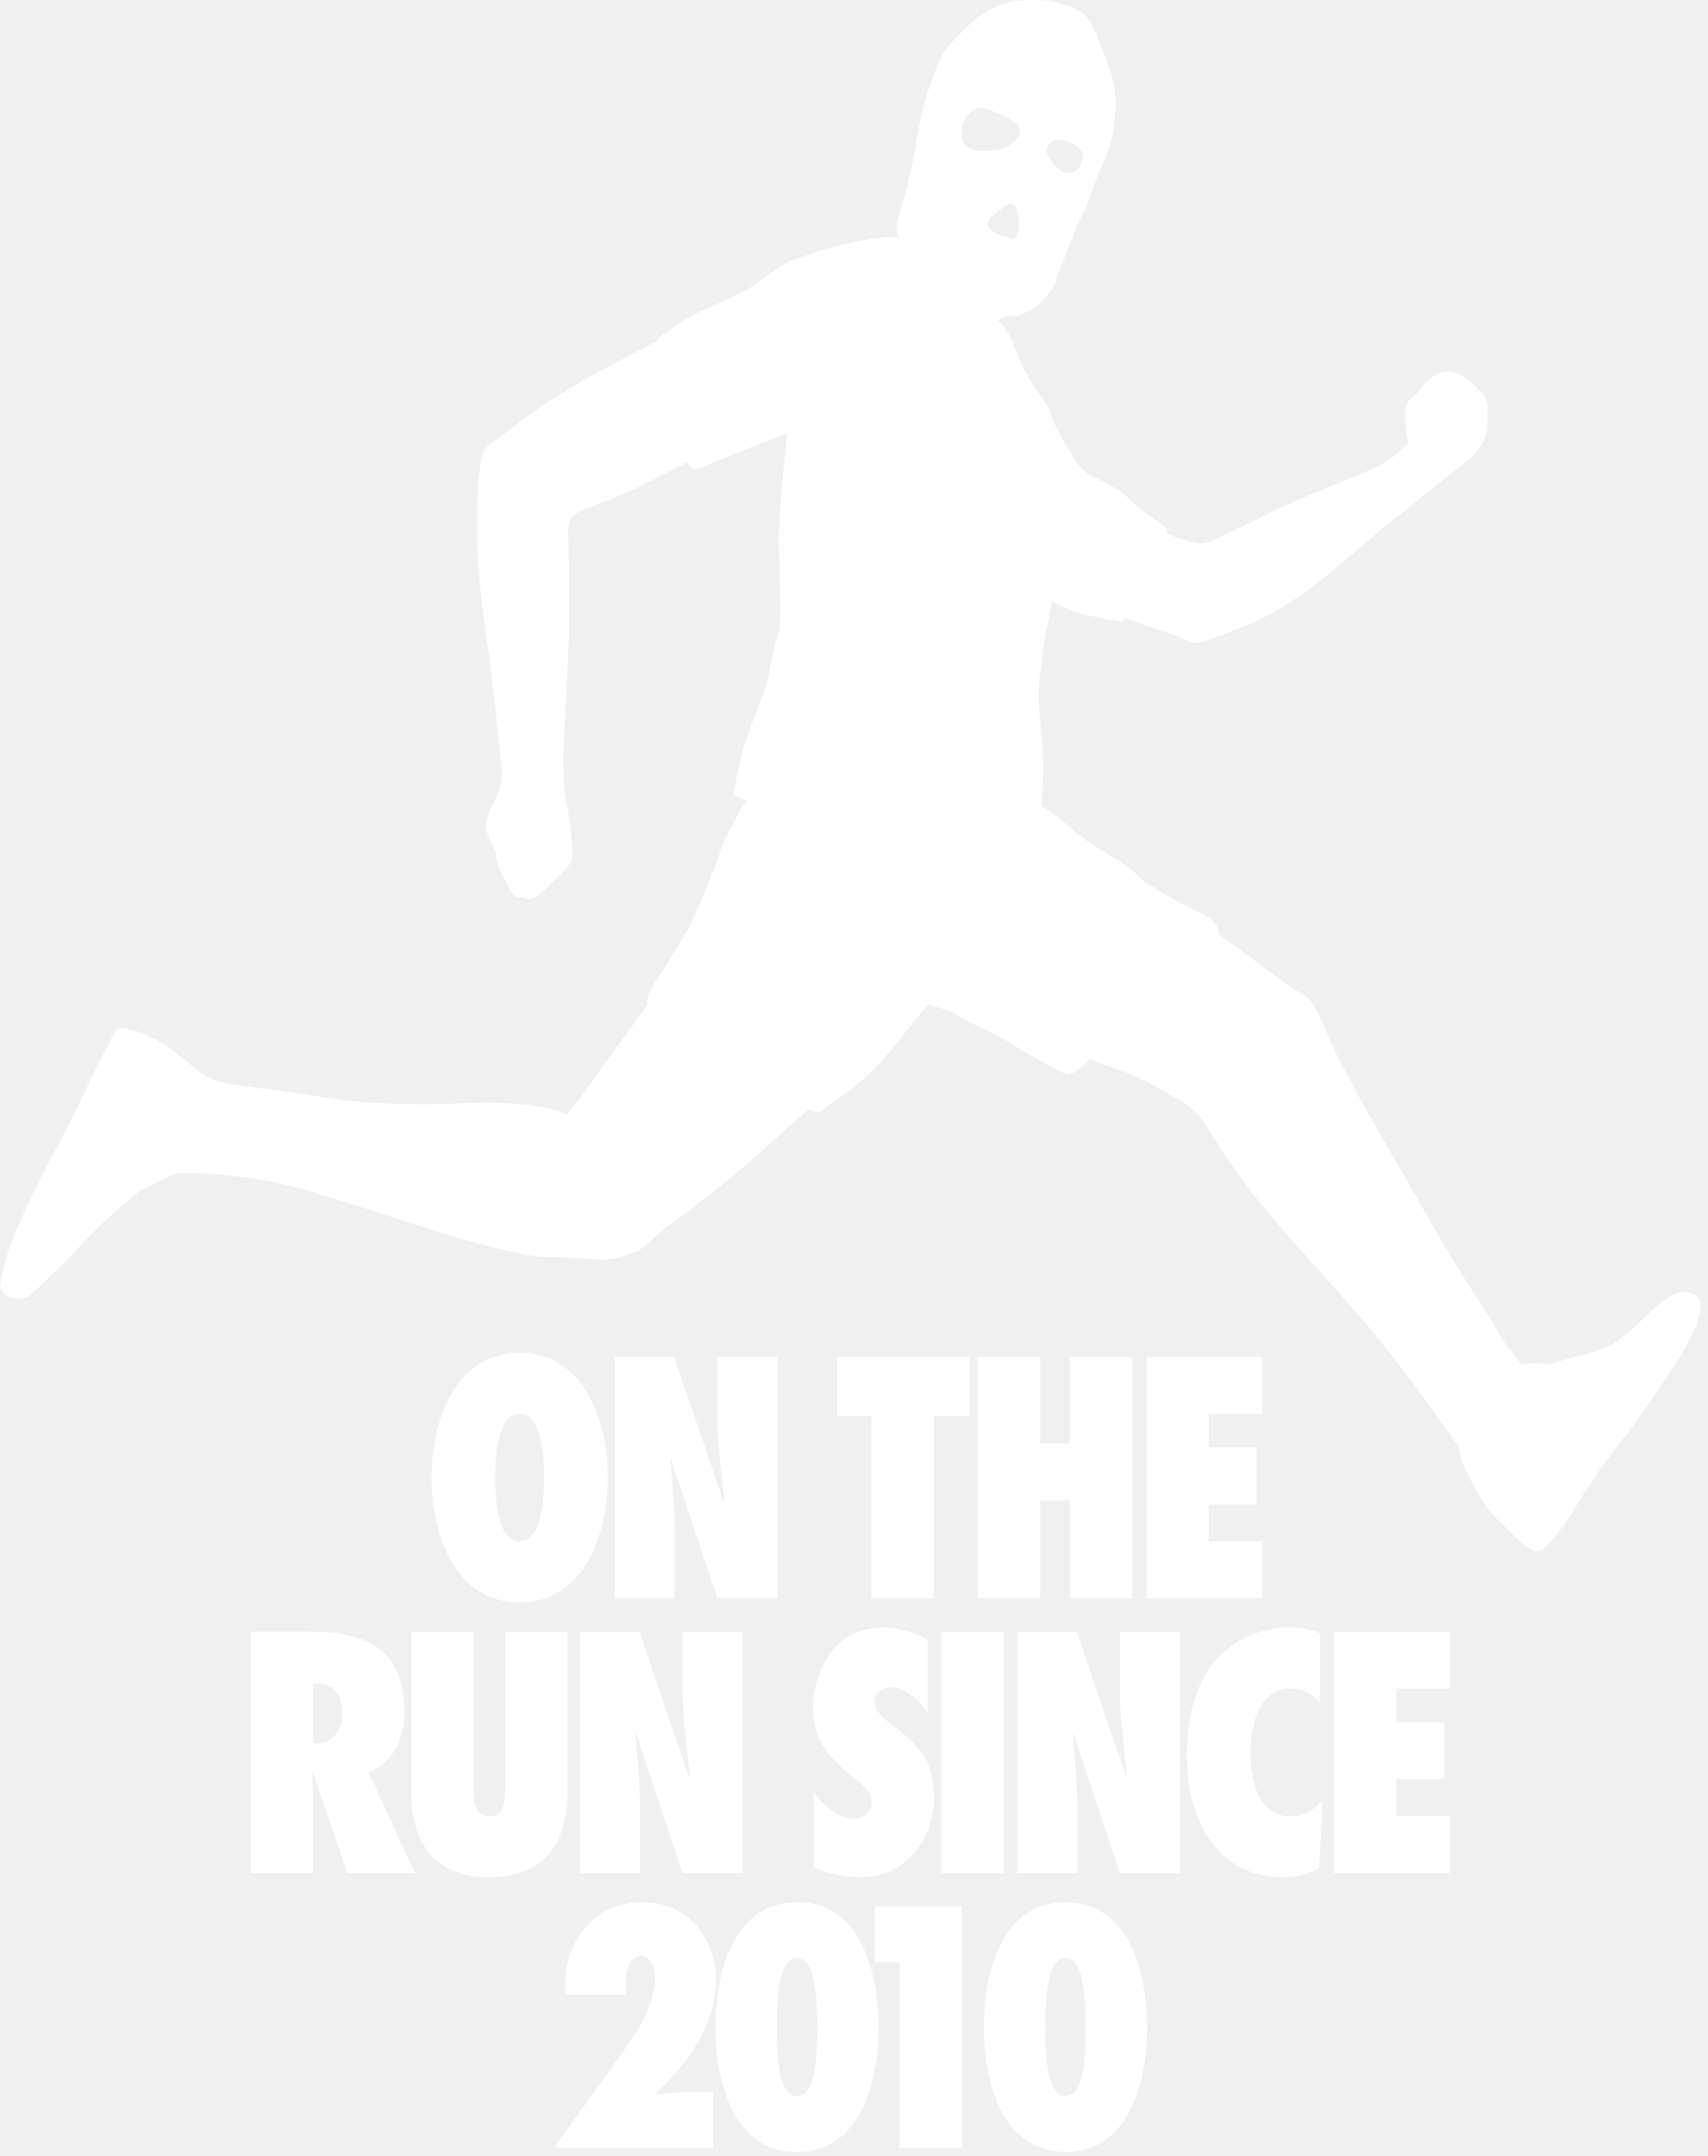
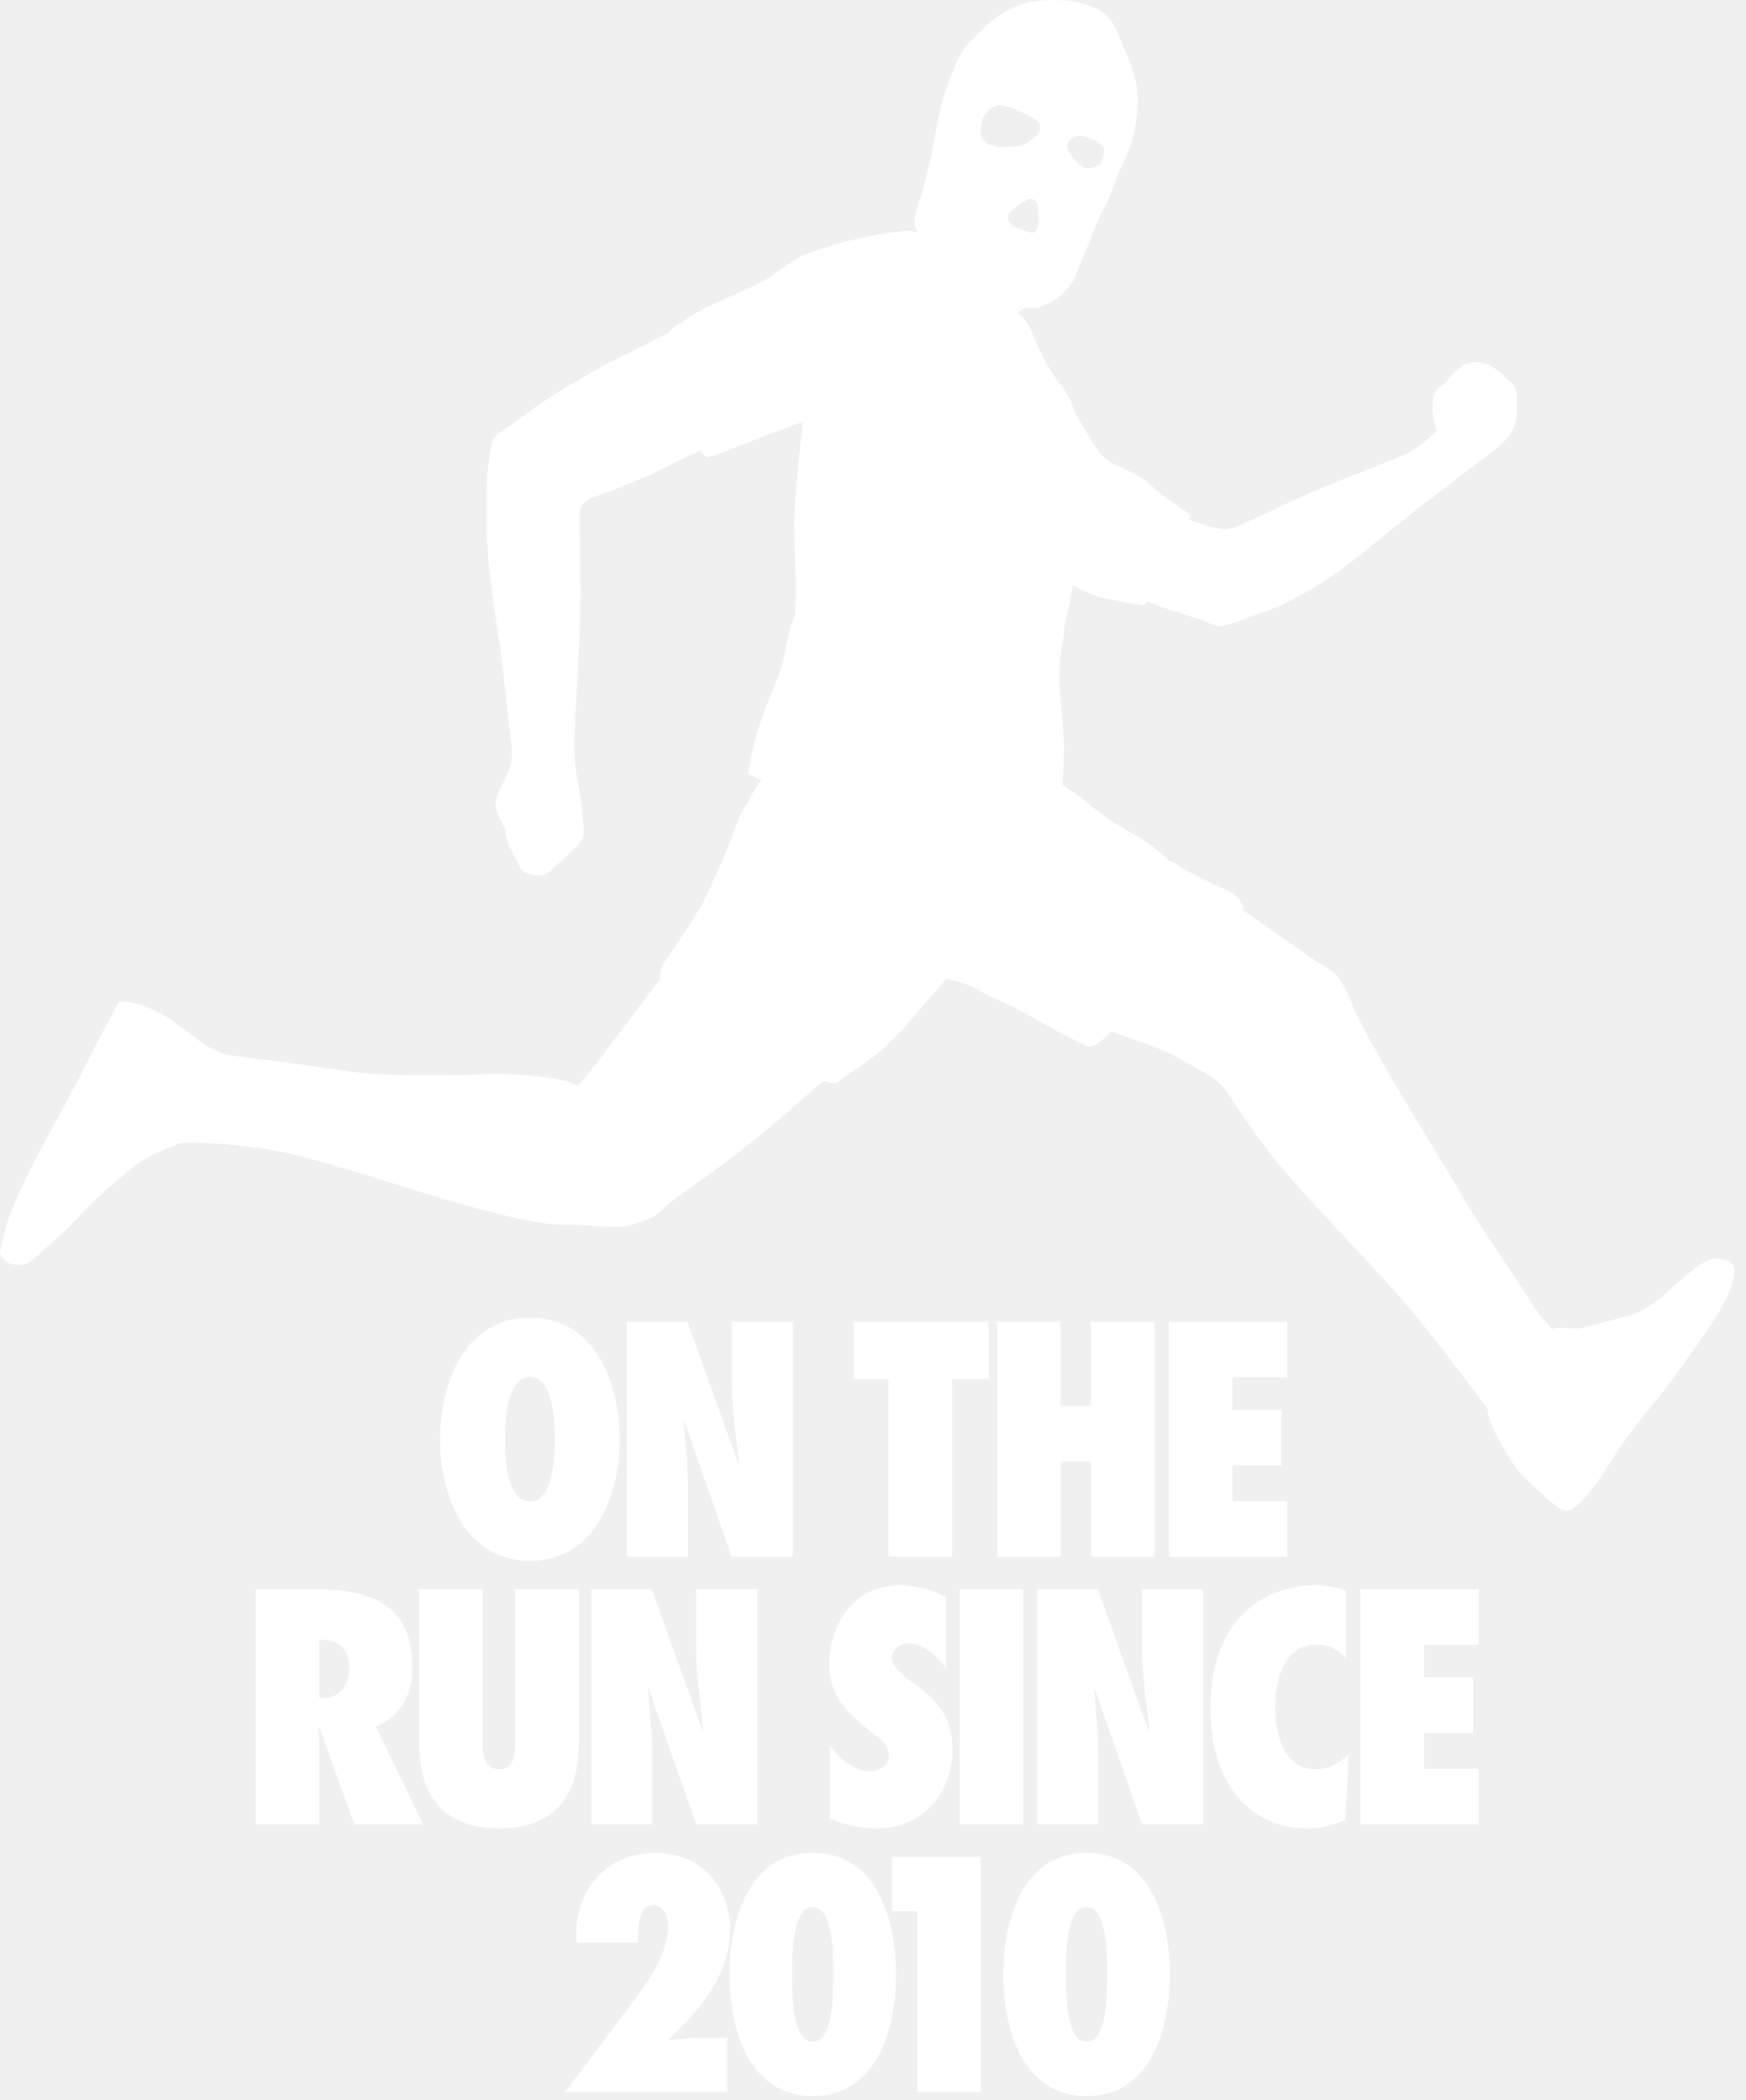
- <svg xmlns="http://www.w3.org/2000/svg" width="80px" height="101px" viewBox="0 0 80 101" version="1.1">
-   <defs />
+ <svg xmlns="http://www.w3.org/2000/svg" xmlns:xlink="http://www.w3.org/1999/xlink" width="118px" height="142px" viewBox="0 0 118 142" version="1.1">
+   <defs>
+     <polygon id="path-1" points="0 141.732 117.246 141.732 117.246 0 0 0" />
+   </defs>
  <g id="Page-1" stroke="none" stroke-width="1" fill="none" fill-rule="evenodd">
-     <g id="stickers-black" transform="translate(-440, -25)" fill="#FFFFFF">
-       <g id="runner" transform="translate(440, 25)">
-         <path d="M24.349,72.218 C25.452,72.218 25.495,69.925 25.495,69.22 C25.495,68.516 25.452,66.221 24.349,66.221 C23.245,66.221 23.203,68.516 23.203,69.22 C23.203,69.925 23.245,72.218 24.349,72.218 M24.349,63.373 C27.315,63.373 28.476,66.461 28.476,69.22 C28.476,71.979 27.315,75.068 24.349,75.068 C21.382,75.068 20.223,71.979 20.223,69.22 C20.223,66.461 21.382,63.373 24.349,63.373" id="Fill-1845" />
-         <path d="M28.805,63.567 L31.585,63.567 L33.921,70.375 L33.949,70.344 C33.834,69.04 33.62,67.751 33.62,66.447 L33.62,63.567 L36.428,63.567 L36.428,74.873 L33.62,74.873 L31.442,68.351 L31.414,68.38 C31.485,69.445 31.614,70.495 31.614,71.559 L31.614,74.873 L28.805,74.873 L28.805,63.567 Z" id="Fill-1847" />
-         <polygon id="Fill-1849" points="40.828 74.873 40.828 66.326 39.223 66.326 39.223 63.567 45.428 63.567 45.428 66.326 43.751 66.326 43.751 74.873" />
-         <polygon id="Fill-1851" points="50.128 74.873 50.128 70.284 48.738 70.284 48.738 74.873 45.815 74.873 45.815 63.567 48.738 63.567 48.738 67.616 50.128 67.616 50.128 63.567 53.05 63.567 53.05 74.873" />
-         <polygon id="Fill-1853" points="53.71 63.567 59.141 63.567 59.141 66.236 56.633 66.236 56.633 67.811 58.883 67.811 58.883 70.479 56.633 70.479 56.633 72.204 59.141 72.204 59.141 74.873 53.71 74.873" />
-         <path d="M14.863,81.671 C15.636,81.671 16.052,80.966 16.052,80.232 C16.052,79.242 15.479,78.823 14.677,78.867 L14.677,81.656 L14.863,81.671 Z M16.281,87.743 L14.662,83.036 L14.634,83.065 C14.648,83.621 14.677,84.175 14.677,84.73 L14.677,87.743 L11.753,87.743 L11.753,76.438 L14.576,76.438 C17.113,76.438 18.947,77.219 18.947,80.202 C18.947,81.447 18.431,82.555 17.27,83.036 L19.448,87.743 L16.281,87.743 Z" id="Fill-1855" />
-         <path d="M26.599,76.439 L26.599,83.83 C26.599,85.194 26.312,87.939 22.931,87.939 C19.549,87.939 19.262,85.194 19.262,83.83 L19.262,76.439 L22.185,76.439 L22.185,83.545 C22.185,83.846 22.171,84.235 22.257,84.535 C22.343,84.849 22.529,85.09 22.931,85.09 C23.345,85.09 23.532,84.849 23.604,84.55 C23.689,84.235 23.675,83.846 23.675,83.561 L23.675,76.439 L26.599,76.439 Z" id="Fill-1857" />
-         <path d="M27.172,76.439 L29.952,76.439 L32.288,83.246 L32.316,83.216 C32.201,81.911 31.987,80.622 31.987,79.318 L31.987,76.439 L34.795,76.439 L34.795,87.743 L31.987,87.743 L29.809,81.222 L29.78,81.251 C29.852,82.316 29.981,83.366 29.981,84.43 L29.981,87.743 L27.172,87.743 L27.172,76.439 Z" id="Fill-1859" />
-         <path d="M38.134,83.935 C38.536,84.565 39.238,85.194 39.983,85.194 C40.384,85.194 40.842,84.94 40.842,84.445 C40.842,84.176 40.757,83.98 40.613,83.816 C40.484,83.65 40.312,83.516 40.126,83.38 C39.553,82.915 39.052,82.481 38.678,81.942 C38.32,81.416 38.092,80.786 38.092,79.962 C38.092,78.643 38.894,76.244 41.386,76.244 C42.089,76.244 42.848,76.468 43.464,76.813 L43.464,80.247 C43.12,79.677 42.418,79.033 41.745,79.033 C41.401,79.033 40.985,79.288 40.985,79.722 C40.985,79.962 41.114,80.172 41.272,80.352 C41.43,80.532 41.645,80.681 41.802,80.816 C42.418,81.267 42.906,81.686 43.235,82.196 C43.579,82.705 43.765,83.305 43.765,84.16 C43.765,86.26 42.361,87.939 40.326,87.939 C39.582,87.939 38.822,87.773 38.134,87.473 L38.134,83.935 Z" id="Fill-1861" />
-         <polygon id="Fill-1863" points="44.095 87.743 47.019 87.743 47.019 76.439 44.095 76.439" />
-         <path d="M47.663,76.439 L50.442,76.439 L52.778,83.246 L52.806,83.216 C52.692,81.911 52.477,80.622 52.477,79.318 L52.477,76.439 L55.285,76.439 L55.285,87.743 L52.477,87.743 L50.3,81.222 L50.271,81.251 C50.342,82.316 50.472,83.366 50.472,84.43 L50.472,87.743 L47.663,87.743 L47.663,76.439 Z" id="Fill-1865" />
-         <path d="M61.849,79.753 C61.434,79.332 61.09,79.092 60.488,79.092 C58.968,79.092 58.596,80.847 58.596,82.091 C58.596,83.411 58.968,85.089 60.43,85.089 C61.09,85.089 61.505,84.82 61.978,84.37 L61.806,87.533 C61.218,87.803 60.689,87.939 60.044,87.939 C57.651,87.939 55.616,86.034 55.616,82.166 C55.616,77.098 58.941,76.243 60.359,76.243 C60.875,76.243 61.376,76.319 61.849,76.513 L61.849,79.753 Z" id="Fill-1866" />
-         <polygon id="Fill-1867" points="62.508 76.439 67.939 76.439 67.939 79.107 65.432 79.107 65.432 80.681 67.681 80.681 67.681 83.35 65.432 83.35 65.432 85.074 67.939 85.074 67.939 87.743 62.508 87.743" />
-         <path d="M26.484,93.027 C26.484,90.763 27.947,89.115 30.138,89.115 C32.187,89.115 33.548,90.734 33.548,92.817 C33.548,94.946 32.129,96.732 30.725,98.08 L30.754,98.111 C31.242,98.08 31.728,98.005 32.215,98.005 L33.42,98.005 L33.42,100.614 L25.969,100.614 L28.819,96.641 C29.622,95.517 30.697,94.093 30.697,92.638 C30.697,92.203 30.525,91.633 30.024,91.633 C29.392,91.633 29.322,92.548 29.322,93.012 L29.322,93.433 L26.499,93.433 L26.484,93.027 Z" id="Fill-1868" />
-         <path d="M36.4,94.961 C36.4,96.237 36.458,98.201 37.346,98.201 C38.234,98.201 38.292,96.237 38.292,94.961 C38.292,93.688 38.234,91.722 37.346,91.722 C36.458,91.722 36.4,93.688 36.4,94.961 M41.171,94.961 C41.171,97.465 40.355,100.81 37.346,100.81 C34.336,100.81 33.52,97.465 33.52,94.961 C33.52,92.458 34.336,89.114 37.346,89.114 C40.355,89.114 41.171,92.458 41.171,94.961" id="Fill-1869" />
-         <polygon id="Fill-1870" points="42.146 100.614 42.146 91.918 40.985 91.918 40.985 89.309 45.07 89.309 45.07 100.614" />
-         <path d="M48.981,94.961 C48.981,96.237 49.039,98.201 49.927,98.201 C50.815,98.201 50.873,96.237 50.873,94.961 C50.873,93.688 50.815,91.722 49.927,91.722 C49.039,91.722 48.981,93.688 48.981,94.961 M53.753,94.961 C53.753,97.465 52.936,100.81 49.927,100.81 C46.918,100.81 46.101,97.465 46.101,94.961 C46.101,92.458 46.918,89.114 49.927,89.114 C52.936,89.114 53.753,92.458 53.753,94.961" id="Fill-1871" />
-         <path d="M46.356,10.652 C46.213,10.412 46.361,10.231 46.493,10.105 C46.63,9.979 47.009,9.723 47.205,9.601 C47.398,9.487 47.605,9.632 47.646,9.789 C47.692,9.943 47.744,10.311 47.727,10.586 C47.711,10.987 47.583,11.168 47.491,11.186 C47.398,11.203 47.228,11.157 46.953,11.049 C46.67,10.942 46.5,10.899 46.356,10.652 M45.192,6.756 C44.995,6.539 45.052,6.125 45.106,5.867 C45.156,5.609 45.253,5.506 45.334,5.411 C45.541,5.164 45.838,4.99 46.097,5.063 C46.356,5.129 46.856,5.345 47.095,5.464 C47.336,5.585 47.532,5.718 47.651,5.808 C47.767,5.896 47.881,6.161 47.711,6.414 C47.538,6.666 47.292,6.808 47.118,6.916 C46.946,7.02 46.545,7.062 46.086,7.068 C45.628,7.073 45.384,6.972 45.192,6.756 M49.092,6.839 C49.163,6.69 49.391,6.55 49.567,6.539 C49.751,6.521 49.915,6.592 50.211,6.707 C50.51,6.815 50.757,7.02 50.74,7.253 C50.716,7.494 50.66,7.717 50.555,7.873 C50.457,8.023 50.097,8.125 49.9,8.089 C49.711,8.051 49.545,7.878 49.323,7.62 C49.102,7.362 49.04,7.156 49.04,7.038 C49.04,6.923 49.063,6.895 49.092,6.839 M79.277,60.589 C78.998,60.506 78.772,60.457 78.286,60.726 C77.804,60.997 77.168,61.613 76.616,62.131 C76.065,62.654 75.561,63.02 75.118,63.182 C74.678,63.35 73.833,63.536 73.367,63.681 C72.909,63.819 72.657,63.926 72.246,63.89 C71.826,63.859 71.635,63.832 71.297,63.915 C71.182,63.741 70.574,63.092 70.248,62.473 C69.919,61.861 68.135,59.207 67.343,57.79 C66.557,56.373 64.491,52.861 63.77,51.546 C63.047,50.236 62.319,48.843 62.146,48.333 C61.973,47.829 61.739,47.415 61.516,47.049 C61.29,46.683 60.953,46.533 60.723,46.4 C60.499,46.269 60.138,45.973 59.282,45.363 C58.427,44.743 57.756,44.214 57.107,43.776 C57.153,43.434 56.865,43.194 56.74,43.054 C56.621,42.925 56.218,42.731 55.781,42.54 C55.352,42.341 54.91,42.059 54.302,41.748 C54.014,41.47 53.67,41.376 53.67,41.376 C53.67,41.376 53.569,41.236 53.156,40.864 C52.735,40.491 51.618,39.837 51.197,39.575 C50.785,39.311 50.233,38.865 49.915,38.565 C49.591,38.266 48.995,37.875 48.811,37.754 C48.839,37.322 48.868,36.788 48.885,36.253 C48.901,35.724 48.839,34.741 48.759,33.961 C48.673,33.173 48.645,32.502 48.689,31.967 C48.73,31.426 48.83,30.94 48.863,30.597 C48.897,30.263 48.949,29.817 49.045,29.445 C49.139,29.072 49.171,28.827 49.292,28.167 C49.632,28.351 50.447,28.72 50.762,28.773 C51.078,28.827 51.514,28.946 51.825,29.002 C52.138,29.061 52.57,29.128 52.57,29.128 L52.7,28.935 C52.7,28.935 53.142,29.114 53.866,29.361 C54.59,29.608 55.152,29.786 55.387,29.89 C55.622,29.997 55.817,30.148 56.201,30.093 C56.581,30.034 57.103,29.786 58.188,29.386 C59.27,28.982 60.791,28.107 62.311,26.846 C63.832,25.585 64.928,24.593 65.468,24.203 C66.014,23.813 66.621,23.255 67.602,22.493 C68.584,21.724 69.019,21.417 69.353,20.944 C69.672,20.469 69.696,20.163 69.696,19.731 C69.696,19.293 69.753,18.89 69.552,18.513 C69.277,18.252 68.762,17.677 68.291,17.496 C67.815,17.322 67.351,17.413 67.028,17.736 C66.775,17.899 66.598,18.193 66.346,18.488 C66.145,18.572 65.885,18.831 65.839,19.233 C65.795,19.635 65.862,20.149 66.001,20.745 C65.53,21.159 65.335,21.442 64.567,21.838 C63.797,22.239 60.877,23.339 59.539,24.011 C58.197,24.69 57.079,25.223 56.666,25.381 C56.254,25.541 55.965,25.415 55.655,25.345 C55.345,25.266 54.917,25.092 54.64,24.996 C54.674,24.924 54.71,24.817 54.664,24.757 C54.543,24.611 54.09,24.324 53.614,23.981 C53.142,23.639 52.724,23.141 52.512,23.02 C52.294,22.907 51.789,22.582 51.462,22.455 C51.136,22.324 50.74,22.114 50.424,21.627 C50.107,21.146 49.711,20.428 49.339,19.718 C49.218,19.143 48.811,18.583 48.552,18.252 C48.293,17.928 47.807,16.969 47.619,16.476 C47.423,15.977 47.255,15.472 46.757,15.023 C47.016,14.849 47.038,14.776 47.544,14.814 C47.751,14.825 47.877,14.71 48.231,14.566 C48.432,14.417 48.564,14.404 48.856,14.093 C49.102,13.822 49.328,13.57 49.477,13.118 C49.624,12.677 49.9,12.056 50.038,11.684 C50.177,11.307 50.434,10.586 50.704,10.075 C50.973,9.572 51.159,8.964 51.312,8.532 C51.472,8.093 51.876,7.375 52.071,6.582 C52.26,5.794 52.317,4.816 52.237,4.197 C52.158,3.586 51.805,2.667 51.606,2.217 C51.406,1.765 51.197,0.894 50.6,0.542 C50.004,0.187 49.409,0.042 48.811,0.013 C48.209,-0.022 47.727,0.013 47.192,0.128 C46.666,0.247 45.861,0.721 45.552,1.027 C45.23,1.334 44.33,2.173 44.107,2.653 C43.876,3.141 43.452,4.282 43.314,4.805 C43.181,5.321 42.987,6.31 42.878,7.013 C42.763,7.703 42.492,8.827 42.357,9.302 C42.223,9.768 42.039,10.245 42.039,10.478 C42.039,10.719 41.931,10.743 42.167,11.186 C41.684,11.012 41.581,11.126 41.116,11.161 C40.659,11.199 40.095,11.317 39.234,11.529 C38.512,11.649 37.364,12.13 37.038,12.226 C36.711,12.315 35.906,12.94 35.24,13.421 C34.718,13.762 33.094,14.459 32.728,14.64 C32.35,14.814 31.632,15.239 31.426,15.445 C31.224,15.642 31.167,15.535 30.914,15.779 C30.8,15.9 30.744,15.995 30.744,15.995 C30.744,15.995 29.597,16.608 28.311,17.28 C27.019,17.953 25.194,19.123 24.541,19.627 C23.886,20.139 23.3,20.56 22.904,20.86 C22.51,21.153 22.544,21.668 22.451,22.288 C22.365,22.901 22.345,24.127 22.365,25.566 C22.388,27.007 22.727,29.469 22.923,30.747 C23.112,32.021 23.346,34.55 23.426,35.222 C23.509,35.895 23.553,36.308 23.486,36.65 C23.417,36.992 23.226,37.443 23.054,37.772 C22.888,38.102 22.704,38.597 22.784,38.872 C22.864,39.141 22.946,39.412 23.249,39.899 C23.216,40.097 23.26,40.3 23.346,40.558 C23.439,40.816 23.709,41.303 23.859,41.609 C24.001,41.915 24.161,42.035 24.466,42.048 C24.69,42.156 24.983,42.138 25.212,41.951 C25.437,41.765 26.021,41.184 26.486,40.721 C26.944,40.265 26.824,39.987 26.777,39.315 C26.732,38.642 26.628,38.008 26.508,37.358 C26.382,36.71 26.354,35.768 26.429,34.584 C26.501,33.402 26.634,30.761 26.664,29.343 C26.698,27.933 26.634,25.728 26.624,25.11 C26.605,24.497 26.651,24.168 27.237,23.932 C27.823,23.691 29.327,23.148 30.289,22.625 C31.254,22.107 32.218,21.646 32.218,21.646 C32.218,21.646 32.258,21.964 32.578,21.981 C32.843,21.916 33.686,21.574 34.123,21.382 C34.559,21.19 35.54,20.828 36.895,20.282 C36.756,21.507 36.498,23.994 36.498,25.175 C36.498,26.352 36.589,28.305 36.562,28.665 C36.532,29.03 36.589,29.487 36.439,29.817 C36.292,30.148 36.096,31.246 35.976,31.81 C35.856,32.381 35.24,33.781 34.908,34.818 C34.576,35.856 34.37,37.225 34.37,37.225 C34.37,37.225 34.668,37.388 35.001,37.514 C34.638,37.875 34.445,38.524 34.232,38.806 C34.019,39.088 33.87,39.575 33.647,40.205 C33.423,40.836 32.528,43.038 32.126,43.723 C31.719,44.406 31.284,45.152 30.851,45.782 C30.239,46.677 30.352,46.766 30.335,47.097 C30.099,47.367 29.062,48.867 28.517,49.595 C27.979,50.321 27.181,51.517 26.565,52.206 C25.693,51.781 23.709,51.594 22.056,51.673 C20.397,51.75 17.947,51.768 16.341,51.563 C14.73,51.36 13.628,51.144 12.702,51.036 C11.781,50.932 11.068,50.838 10.494,50.73 C9.92,50.622 9.353,50.225 9.141,50.044 C8.922,49.87 8.441,49.48 7.997,49.15 C7.562,48.821 6.943,48.484 6.397,48.299 C5.937,48.208 5.732,48.111 5.451,48.208 C5.295,48.502 4.469,50.093 3.964,51.168 C3.46,52.243 2.323,54.398 1.877,55.26 C1.424,56.132 0.672,57.772 0.426,58.516 C0.182,59.262 0.007,60.029 0,60.324 C0.04,60.372 0.15,60.6 0.367,60.746 C0.579,60.841 1.092,60.889 1.343,60.708 C1.595,60.522 1.8,60.342 2.129,60.005 C2.261,59.862 2.715,59.465 2.945,59.242 C3.168,59.027 4.337,57.704 4.913,57.201 C5.485,56.698 6.34,55.874 6.776,55.672 C7.212,55.466 7.734,55.186 8.297,54.961 C8.78,54.934 10.071,54.934 12.194,55.26 C14.31,55.592 17.891,56.895 20.564,57.72 C23.243,58.535 24.97,58.915 25.797,58.896 C26.624,58.875 27.863,59.027 28.385,59.009 C28.901,58.998 29.383,58.787 29.813,58.625 C30.244,58.457 30.588,57.976 31.041,57.634 C31.494,57.292 32.712,56.427 34.266,55.153 C35.821,53.875 37.347,52.381 37.876,51.978 C38.047,52.063 38.386,52.175 38.551,52 C38.724,51.827 39.486,51.33 40.14,50.82 C40.796,50.309 41.565,49.438 42.173,48.669 C42.782,47.902 43.491,47.066 43.491,47.066 C43.491,47.066 44.261,47.241 44.823,47.516 C45.218,47.822 45.929,48.118 46.527,48.411 C47.125,48.706 48.025,49.306 48.592,49.601 C49.155,49.902 49.821,50.28 49.976,50.326 C50.138,50.368 50.247,50.309 50.532,50.11 C50.812,49.908 51.06,49.613 51.06,49.613 C51.06,49.613 51.226,49.696 52.476,50.135 C53.734,50.574 54.307,50.994 55.089,51.433 C55.861,51.87 56.167,52.175 56.563,52.803 C56.959,53.425 57.557,54.429 58.783,56.02 C60.017,57.616 62.949,60.721 64.384,62.456 C65.812,64.184 67.808,66.982 68.354,67.764 C68.354,68.177 68.566,68.64 68.8,69.121 C69.041,69.606 69.582,70.598 70.063,71.078 C70.551,71.563 71.155,72.164 71.429,72.363 C71.71,72.566 71.848,72.772 72.255,72.591 C72.681,72.225 73.157,71.713 73.823,70.609 C74.488,69.498 75.131,68.579 75.923,67.571 C76.708,66.576 77.464,65.457 78.411,64.034 C79.358,62.605 79.651,61.728 79.686,61.31 C79.72,60.882 79.64,60.764 79.277,60.589" id="Fill-1872" />
+     <g id="stickers-black" transform="translate(-353, -483)">
+       <g id="sticker_runner_white" transform="translate(353, 483)">
+         <path d="M35.823,101.534 C37.446,101.534 37.509,98.309 37.509,97.319 C37.509,96.328 37.446,93.102 35.823,93.102 C34.199,93.102 34.136,96.328 34.136,97.319 C34.136,98.309 34.199,101.534 35.823,101.534 Z M35.823,89.098 C40.185,89.098 41.893,93.439 41.893,97.319 C41.893,101.197 40.185,105.54 35.823,105.54 C31.459,105.54 29.752,101.197 29.752,97.319 C29.752,93.439 31.459,89.098 35.823,89.098 Z" id="Fill-1" fill="#FFFFFF" />
+         <path d="M42.379,89.372 L46.47,89.372 L49.905,98.942 L49.947,98.9 C49.778,97.066 49.462,95.254 49.462,93.419 L49.462,89.372 L53.594,89.372 L53.594,105.267 L49.462,105.267 L46.258,96.097 L46.217,96.138 C46.321,97.635 46.511,99.111 46.511,100.607 L46.511,105.267 L42.379,105.267 L42.379,89.372 Z" id="Fill-3" fill="#FFFFFF" />
+         <polygon id="Fill-5" fill="#FFFFFF" points="60.066 105.267 60.066 93.25 57.706 93.25 57.706 89.372 66.834 89.372 66.834 93.25 64.367 93.25 64.367 105.267" />
+         <polygon id="Fill-7" fill="#FFFFFF" points="73.749 105.267 73.749 98.816 71.704 98.816 71.704 105.267 67.404 105.267 67.404 89.372 71.704 89.372 71.704 95.065 73.749 95.065 73.749 89.372 78.049 89.372 78.049 105.267" />
+         <polygon id="Fill-9" fill="#FFFFFF" points="79.019 89.372 87.008 89.372 87.008 93.124 83.319 93.124 83.319 95.338 86.629 95.338 86.629 99.089 83.319 99.089 83.319 101.514 87.008 101.514 87.008 105.267 79.019 105.267" />
+         <path d="M21.867,114.824 C23.005,114.824 23.616,113.834 23.616,112.801 C23.616,111.41 22.773,110.82 21.593,110.883 L21.593,114.803 L21.867,114.824 Z M23.954,123.361 L21.571,116.743 L21.53,116.785 C21.551,117.565 21.593,118.345 21.593,119.125 L21.593,123.361 L17.292,123.361 L17.292,107.468 L21.444,107.468 C25.177,107.468 27.875,108.564 27.875,112.759 C27.875,114.509 27.116,116.067 25.408,116.743 L28.612,123.361 L23.954,123.361 Z" id="Fill-11" fill="#FFFFFF" />
+         <path d="M39.133,107.468 L39.133,117.861 C39.133,119.778 38.709,123.637 33.736,123.637 C28.761,123.637 28.34,119.778 28.34,117.861 L28.34,107.468 L32.639,107.468 L32.639,117.459 C32.639,117.882 32.617,118.429 32.745,118.852 C32.87,119.293 33.145,119.631 33.736,119.631 C34.346,119.631 34.62,119.293 34.727,118.872 C34.852,118.429 34.831,117.882 34.831,117.481 L34.831,107.468 L39.133,107.468 Z" id="Fill-13" fill="#FFFFFF" />
+         <path d="M39.976,107.468 L44.066,107.468 L47.501,117.039 L47.543,116.996 C47.374,115.161 47.059,113.349 47.059,111.516 L47.059,107.468 L51.191,107.468 L51.191,123.362 L47.059,123.362 L43.855,114.193 L43.812,114.235 C43.917,115.731 44.108,117.206 44.108,118.703 L44.108,123.362 L39.976,123.362 L39.976,107.468 Z" id="Fill-15" fill="#FFFFFF" />
+         <path d="M56.103,118.008 C56.694,118.894 57.726,119.778 58.823,119.778 C59.414,119.778 60.087,119.421 60.087,118.725 C60.087,118.345 59.961,118.071 59.75,117.839 C59.56,117.607 59.308,117.417 59.033,117.228 C58.19,116.573 57.453,115.963 56.904,115.204 C56.377,114.466 56.041,113.58 56.041,112.422 C56.041,110.567 57.22,107.194 60.888,107.194 C61.922,107.194 63.039,107.51 63.945,107.994 L63.945,112.822 C63.439,112.021 62.406,111.115 61.415,111.115 C60.91,111.115 60.297,111.474 60.297,112.084 C60.297,112.422 60.488,112.717 60.72,112.97 C60.952,113.223 61.268,113.433 61.499,113.623 C62.406,114.255 63.123,114.846 63.608,115.563 C64.114,116.279 64.387,117.122 64.387,118.324 C64.387,121.276 62.322,123.637 59.329,123.637 C58.233,123.637 57.115,123.404 56.103,122.983 L56.103,118.008 Z" id="Fill-17" fill="#FFFFFF" />
+         <mask id="mask-2" fill="white">
+           <use xlink:href="#path-1" />
+         </mask>
+         <g id="Clip-20" />
+         <polygon id="Fill-19" fill="#FFFFFF" mask="url(#mask-2)" points="64.874 123.362 69.174 123.362 69.174 107.468 64.874 107.468" />
+         <path d="M70.123,107.468 L74.212,107.468 L77.647,117.039 L77.69,116.996 C77.521,115.161 77.206,113.349 77.206,111.516 L77.206,107.468 L81.337,107.468 L81.337,123.362 L77.206,123.362 L74.002,114.193 L73.96,114.235 C74.064,115.731 74.254,117.206 74.254,118.703 L74.254,123.362 L70.123,123.362 L70.123,107.468 Z" id="Fill-21" fill="#FFFFFF" mask="url(#mask-2)" />
+         <path d="M90.993,112.127 C90.383,111.536 89.876,111.198 88.99,111.198 C86.756,111.198 86.207,113.665 86.207,115.414 C86.207,117.27 86.756,119.631 88.906,119.631 C89.876,119.631 90.487,119.251 91.182,118.618 L90.93,123.066 C90.065,123.446 89.286,123.637 88.338,123.637 C84.817,123.637 81.823,120.958 81.823,115.521 C81.823,108.396 86.715,107.193 88.801,107.193 C89.56,107.193 90.297,107.299 90.993,107.573 L90.993,112.127 Z" id="Fill-22" fill="#FFFFFF" mask="url(#mask-2)" />
+         <polygon id="Fill-23" fill="#FFFFFF" mask="url(#mask-2)" points="91.962 107.468 99.952 107.468 99.952 111.22 96.265 111.22 96.265 113.433 99.573 113.433 99.573 117.186 96.265 117.186 96.265 119.61 99.952 119.61 99.952 123.362 91.962 123.362" />
+         <path d="M38.965,130.791 C38.965,127.607 41.115,125.289 44.34,125.289 C47.354,125.289 49.357,127.566 49.357,130.495 C49.357,133.489 47.27,135.999 45.204,137.895 L45.246,137.937 C45.963,137.895 46.68,137.79 47.397,137.79 L49.167,137.79 L49.167,141.457 L38.206,141.457 L42.401,135.871 C43.581,134.291 45.162,132.288 45.162,130.244 C45.162,129.632 44.909,128.831 44.172,128.831 C43.243,128.831 43.139,130.116 43.139,130.77 L43.139,131.36 L38.986,131.36 L38.965,130.791 Z" id="Fill-24" fill="#FFFFFF" mask="url(#mask-2)" />
+         <path d="M53.552,133.51 C53.552,135.303 53.636,138.064 54.943,138.064 C56.25,138.064 56.335,135.303 56.335,133.51 C56.335,131.719 56.25,128.956 54.943,128.956 C53.636,128.956 53.552,131.719 53.552,133.51 M60.571,133.51 C60.571,137.031 59.37,141.733 54.943,141.733 C50.516,141.733 49.315,137.031 49.315,133.51 C49.315,129.99 50.516,125.289 54.943,125.289 C59.37,125.289 60.571,129.99 60.571,133.51" id="Fill-25" fill="#FFFFFF" mask="url(#mask-2)" />
+         <polygon id="Fill-26" fill="#FFFFFF" mask="url(#mask-2)" points="62.006 141.457 62.006 129.231 60.298 129.231 60.298 125.562 66.307 125.562 66.307 141.457" />
+         <path d="M72.061,133.51 C72.061,135.303 72.146,138.064 73.453,138.064 C74.759,138.064 74.844,135.303 74.844,133.51 C74.844,131.719 74.759,128.956 73.453,128.956 C72.146,128.956 72.061,131.719 72.061,133.51 M79.082,133.51 C79.082,137.031 77.879,141.733 73.453,141.733 C69.027,141.733 67.825,137.031 67.825,133.51 C67.825,129.99 69.027,125.289 73.453,125.289 C77.879,125.289 79.082,129.99 79.082,133.51" id="Fill-27" fill="#FFFFFF" mask="url(#mask-2)" />
+         <path d="M68.2,14.977 C67.989,14.638 68.207,14.385 68.401,14.207 C68.601,14.031 69.16,13.669 69.449,13.498 C69.733,13.337 70.037,13.542 70.097,13.762 C70.165,13.979 70.242,14.497 70.217,14.883 C70.193,15.448 70.005,15.702 69.87,15.726 C69.733,15.75 69.481,15.687 69.078,15.535 C68.663,15.383 68.411,15.324 68.2,14.977 M66.487,9.498 C66.198,9.194 66.281,8.612 66.359,8.248 C66.433,7.886 66.577,7.742 66.696,7.608 C67.001,7.261 67.437,7.016 67.818,7.118 C68.2,7.21 68.935,7.515 69.287,7.682 C69.642,7.852 69.929,8.039 70.105,8.165 C70.275,8.29 70.442,8.662 70.193,9.018 C69.938,9.372 69.576,9.572 69.321,9.724 C69.067,9.87 68.477,9.928 67.803,9.938 C67.128,9.945 66.77,9.801 66.487,9.498 M72.224,9.615 C72.329,9.406 72.665,9.21 72.925,9.194 C73.195,9.168 73.434,9.268 73.871,9.43 C74.31,9.581 74.674,9.87 74.649,10.198 C74.614,10.537 74.531,10.849 74.377,11.07 C74.233,11.28 73.703,11.422 73.414,11.373 C73.136,11.32 72.891,11.076 72.564,10.712 C72.24,10.35 72.147,10.061 72.147,9.895 C72.147,9.733 72.182,9.694 72.224,9.615 M116.634,85.184 C116.223,85.068 115.889,84.998 115.175,85.377 C114.467,85.758 113.53,86.625 112.719,87.352 C111.908,88.088 111.166,88.603 110.513,88.83 C109.868,89.067 108.624,89.329 107.938,89.532 C107.263,89.725 106.893,89.875 106.289,89.826 C105.672,89.783 105.391,89.744 104.893,89.861 C104.724,89.617 103.83,88.705 103.35,87.833 C102.866,86.973 100.241,83.242 99.076,81.249 C97.921,79.257 94.881,74.32 93.819,72.47 C92.755,70.628 91.683,68.67 91.429,67.954 C91.176,67.245 90.832,66.663 90.504,66.148 C90.17,65.634 89.675,65.422 89.337,65.236 C89.007,65.052 88.475,64.636 87.216,63.778 C85.959,62.907 84.971,62.163 84.016,61.547 C84.085,61.066 83.661,60.728 83.476,60.532 C83.302,60.35 82.709,60.078 82.065,59.808 C81.435,59.53 80.784,59.132 79.889,58.696 C79.467,58.305 78.961,58.171 78.961,58.171 C78.961,58.171 78.81,57.976 78.204,57.453 C77.585,56.928 75.941,56.008 75.322,55.64 C74.717,55.269 73.903,54.642 73.434,54.22 C72.959,53.799 72.082,53.251 71.812,53.081 C71.852,52.473 71.896,51.722 71.921,50.97 C71.944,50.226 71.852,48.844 71.735,47.747 C71.609,46.64 71.567,45.696 71.633,44.943 C71.692,44.184 71.839,43.499 71.888,43.018 C71.938,42.548 72.015,41.921 72.156,41.397 C72.294,40.873 72.342,40.529 72.518,39.6 C73.019,39.86 74.219,40.378 74.681,40.453 C75.146,40.529 75.788,40.697 76.246,40.775 C76.706,40.859 77.341,40.952 77.341,40.952 L77.533,40.682 C77.533,40.682 78.183,40.932 79.248,41.28 C80.313,41.628 81.14,41.877 81.486,42.023 C81.832,42.175 82.119,42.387 82.683,42.308 C83.243,42.226 84.01,41.877 85.606,41.315 C87.199,40.748 89.435,39.517 91.673,37.745 C93.91,35.972 95.523,34.577 96.317,34.029 C97.12,33.48 98.014,32.696 99.457,31.623 C100.902,30.543 101.542,30.112 102.033,29.446 C102.503,28.779 102.538,28.348 102.538,27.741 C102.538,27.124 102.622,26.558 102.326,26.028 C101.921,25.662 101.164,24.853 100.471,24.598 C99.771,24.354 99.087,24.482 98.612,24.936 C98.241,25.165 97.98,25.578 97.609,25.994 C97.314,26.112 96.93,26.474 96.863,27.041 C96.798,27.606 96.897,28.329 97.102,29.166 C96.408,29.748 96.122,30.146 94.992,30.704 C93.859,31.266 89.563,32.813 87.595,33.759 C85.62,34.713 83.976,35.462 83.368,35.683 C82.762,35.909 82.338,35.733 81.881,35.633 C81.425,35.522 80.795,35.278 80.387,35.144 C80.437,35.041 80.49,34.89 80.423,34.807 C80.245,34.602 79.578,34.199 78.877,33.715 C78.183,33.235 77.568,32.535 77.258,32.365 C76.935,32.206 76.192,31.75 75.711,31.571 C75.231,31.386 74.649,31.091 74.183,30.407 C73.718,29.73 73.136,28.72 72.588,27.723 C72.41,26.914 71.812,26.126 71.43,25.662 C71.05,25.206 70.335,23.858 70.056,23.164 C69.768,22.462 69.522,21.753 68.789,21.122 C69.17,20.877 69.203,20.774 69.947,20.829 C70.252,20.843 70.437,20.681 70.959,20.48 C71.255,20.27 71.448,20.251 71.878,19.814 C72.24,19.433 72.572,19.079 72.792,18.444 C73.008,17.822 73.414,16.951 73.617,16.426 C73.821,15.897 74.199,14.883 74.596,14.165 C74.992,13.457 75.265,12.602 75.491,11.996 C75.726,11.378 76.32,10.369 76.608,9.253 C76.886,8.147 76.969,6.771 76.851,5.901 C76.735,5.041 76.217,3.75 75.923,3.118 C75.629,2.482 75.322,1.257 74.443,0.763 C73.567,0.262 72.691,0.059 71.812,0.018 C70.926,-0.031 70.217,0.018 69.429,0.179 C68.655,0.347 67.471,1.014 67.015,1.444 C66.543,1.875 65.219,3.055 64.89,3.73 C64.552,4.415 63.927,6.02 63.724,6.755 C63.528,7.481 63.243,8.872 63.084,9.86 C62.913,10.831 62.515,12.411 62.315,13.078 C62.119,13.734 61.848,14.404 61.848,14.732 C61.848,15.07 61.69,15.104 62.037,15.726 C61.326,15.482 61.175,15.643 60.491,15.692 C59.817,15.745 58.989,15.913 57.721,16.209 C56.66,16.377 54.971,17.053 54.491,17.189 C54.01,17.314 52.826,18.193 51.846,18.869 C51.078,19.349 48.688,20.329 48.15,20.582 C47.595,20.829 46.538,21.425 46.235,21.714 C45.937,21.992 45.853,21.841 45.481,22.184 C45.314,22.355 45.231,22.488 45.231,22.488 C45.231,22.488 43.543,23.35 41.652,24.295 C39.751,25.241 37.066,26.886 36.104,27.595 C35.141,28.315 34.28,28.907 33.697,29.328 C33.117,29.74 33.167,30.464 33.03,31.335 C32.903,32.198 32.874,33.92 32.903,35.945 C32.938,37.969 33.437,41.431 33.724,43.228 C34.003,45.02 34.347,48.575 34.465,49.52 C34.587,50.465 34.652,51.047 34.553,51.528 C34.451,52.009 34.171,52.643 33.918,53.106 C33.673,53.57 33.403,54.264 33.519,54.652 C33.637,55.03 33.759,55.412 34.204,56.095 C34.155,56.373 34.221,56.66 34.347,57.021 C34.484,57.385 34.881,58.07 35.1,58.499 C35.31,58.93 35.547,59.099 35.994,59.118 C36.325,59.269 36.756,59.245 37.093,58.981 C37.423,58.719 38.282,57.903 38.966,57.251 C39.64,56.61 39.464,56.219 39.395,55.275 C39.328,54.329 39.176,53.436 38.999,52.523 C38.814,51.612 38.772,50.288 38.883,48.624 C38.989,46.96 39.183,43.248 39.228,41.255 C39.278,39.272 39.183,36.173 39.169,35.303 C39.142,34.442 39.21,33.979 40.071,33.647 C40.933,33.309 43.145,32.544 44.562,31.81 C45.98,31.081 47.399,30.434 47.399,30.434 C47.399,30.434 47.459,30.88 47.929,30.905 C48.319,30.813 49.56,30.331 50.202,30.062 C50.843,29.792 52.288,29.284 54.279,28.515 C54.076,30.238 53.696,33.734 53.696,35.395 C53.696,37.049 53.83,39.795 53.791,40.301 C53.747,40.815 53.83,41.456 53.609,41.921 C53.393,42.387 53.105,43.929 52.929,44.723 C52.752,45.526 51.846,47.494 51.357,48.953 C50.868,50.412 50.564,52.336 50.564,52.336 C50.564,52.336 51.004,52.566 51.494,52.743 C50.96,53.251 50.676,54.163 50.363,54.559 C50.049,54.956 49.83,55.64 49.502,56.526 C49.173,57.413 47.855,60.508 47.264,61.472 C46.666,62.433 46.024,63.481 45.389,64.367 C44.487,65.624 44.655,65.75 44.63,66.215 C44.282,66.594 42.756,68.705 41.954,69.727 C41.164,70.749 39.989,72.43 39.083,73.398 C37.8,72.801 34.881,72.538 32.449,72.65 C30.009,72.758 26.404,72.783 24.042,72.495 C21.671,72.209 20.051,71.906 18.688,71.753 C17.332,71.608 16.284,71.475 15.439,71.324 C14.595,71.171 13.76,70.614 13.449,70.36 C13.126,70.115 12.418,69.567 11.766,69.102 C11.126,68.639 10.215,68.165 9.412,67.906 C8.734,67.778 8.432,67.642 8.019,67.778 C7.79,68.191 6.575,70.427 5.832,71.94 C5.092,73.451 3.418,76.481 2.762,77.693 C2.096,78.919 0.988,81.224 0.627,82.27 C0.268,83.318 0.011,84.397 -0,84.813 C0.058,84.879 0.22,85.2 0.54,85.405 C0.852,85.539 1.605,85.607 1.976,85.352 C2.347,85.091 2.648,84.837 3.132,84.364 C3.326,84.163 3.994,83.604 4.333,83.29 C4.661,82.989 6.381,81.129 7.227,80.421 C8.07,79.714 9.327,78.556 9.97,78.271 C10.61,77.982 11.379,77.587 12.207,77.273 C12.917,77.233 14.816,77.233 17.94,77.693 C21.053,78.16 26.322,79.991 30.254,81.15 C34.196,82.296 36.736,82.831 37.953,82.805 C39.169,82.775 40.992,82.989 41.761,82.962 C42.52,82.948 43.228,82.652 43.861,82.423 C44.496,82.188 45.001,81.511 45.668,81.03 C46.335,80.548 48.126,79.332 50.412,77.542 C52.7,75.746 54.946,73.644 55.722,73.078 C55.975,73.198 56.473,73.356 56.718,73.11 C56.972,72.866 58.094,72.166 59.054,71.451 C60.019,70.732 61.151,69.507 62.046,68.426 C62.941,67.348 63.985,66.172 63.985,66.172 C63.985,66.172 65.118,66.417 65.944,66.805 C66.525,67.236 67.572,67.651 68.451,68.063 C69.331,68.478 70.654,69.322 71.489,69.737 C72.318,70.159 73.297,70.691 73.525,70.755 C73.762,70.815 73.924,70.732 74.344,70.452 C74.755,70.167 75.12,69.752 75.12,69.752 C75.12,69.752 75.364,69.87 77.204,70.487 C79.054,71.103 79.897,71.695 81.047,72.312 C82.184,72.925 82.635,73.356 83.218,74.238 C83.799,75.113 84.678,76.524 86.483,78.76 C88.298,81.004 92.612,85.37 94.721,87.81 C96.823,90.239 99.761,94.172 100.564,95.272 C100.564,95.853 100.875,96.504 101.221,97.18 C101.574,97.862 102.37,99.256 103.078,99.931 C103.796,100.614 104.683,101.459 105.088,101.739 C105.501,102.024 105.704,102.313 106.304,102.058 C106.929,101.543 107.63,100.825 108.609,99.272 C109.589,97.709 110.534,96.418 111.699,95.001 C112.854,93.601 113.966,92.029 115.36,90.029 C116.753,88.019 117.183,86.786 117.235,86.198 C117.285,85.597 117.168,85.43 116.634,85.184" id="Fill-28" fill="#FFFFFF" mask="url(#mask-2)" />
      </g>
    </g>
  </g>
</svg>
